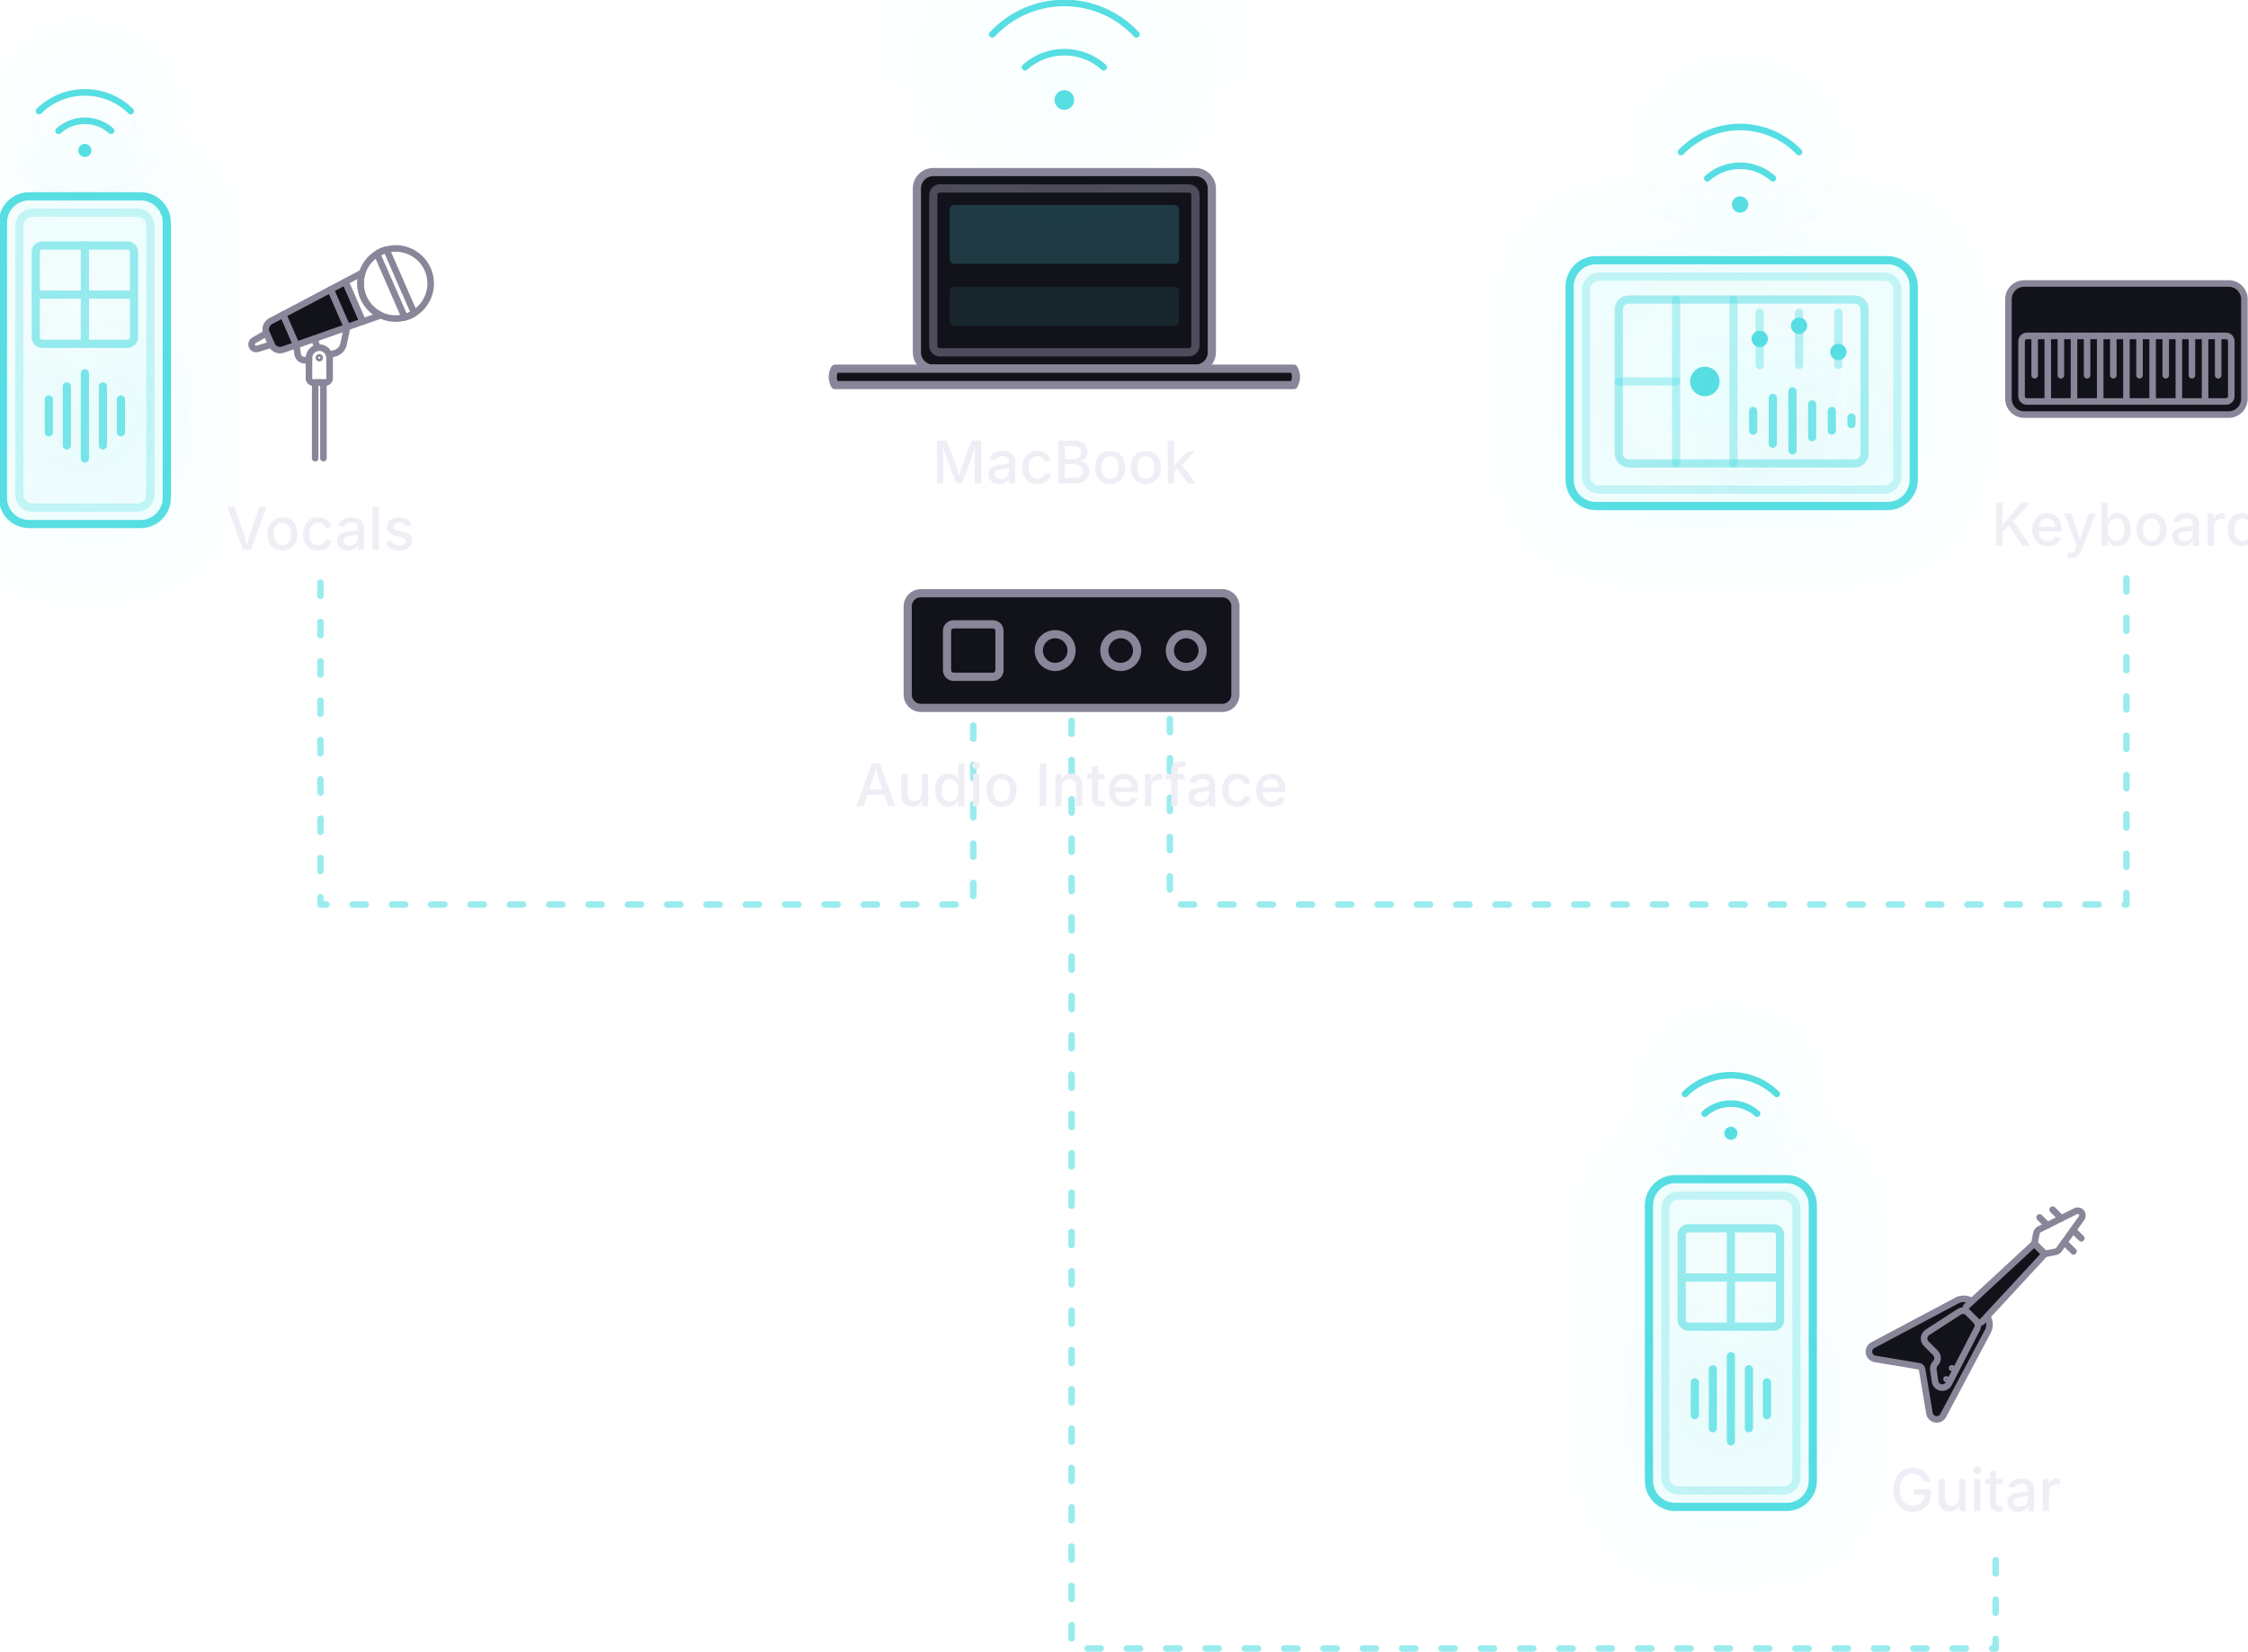
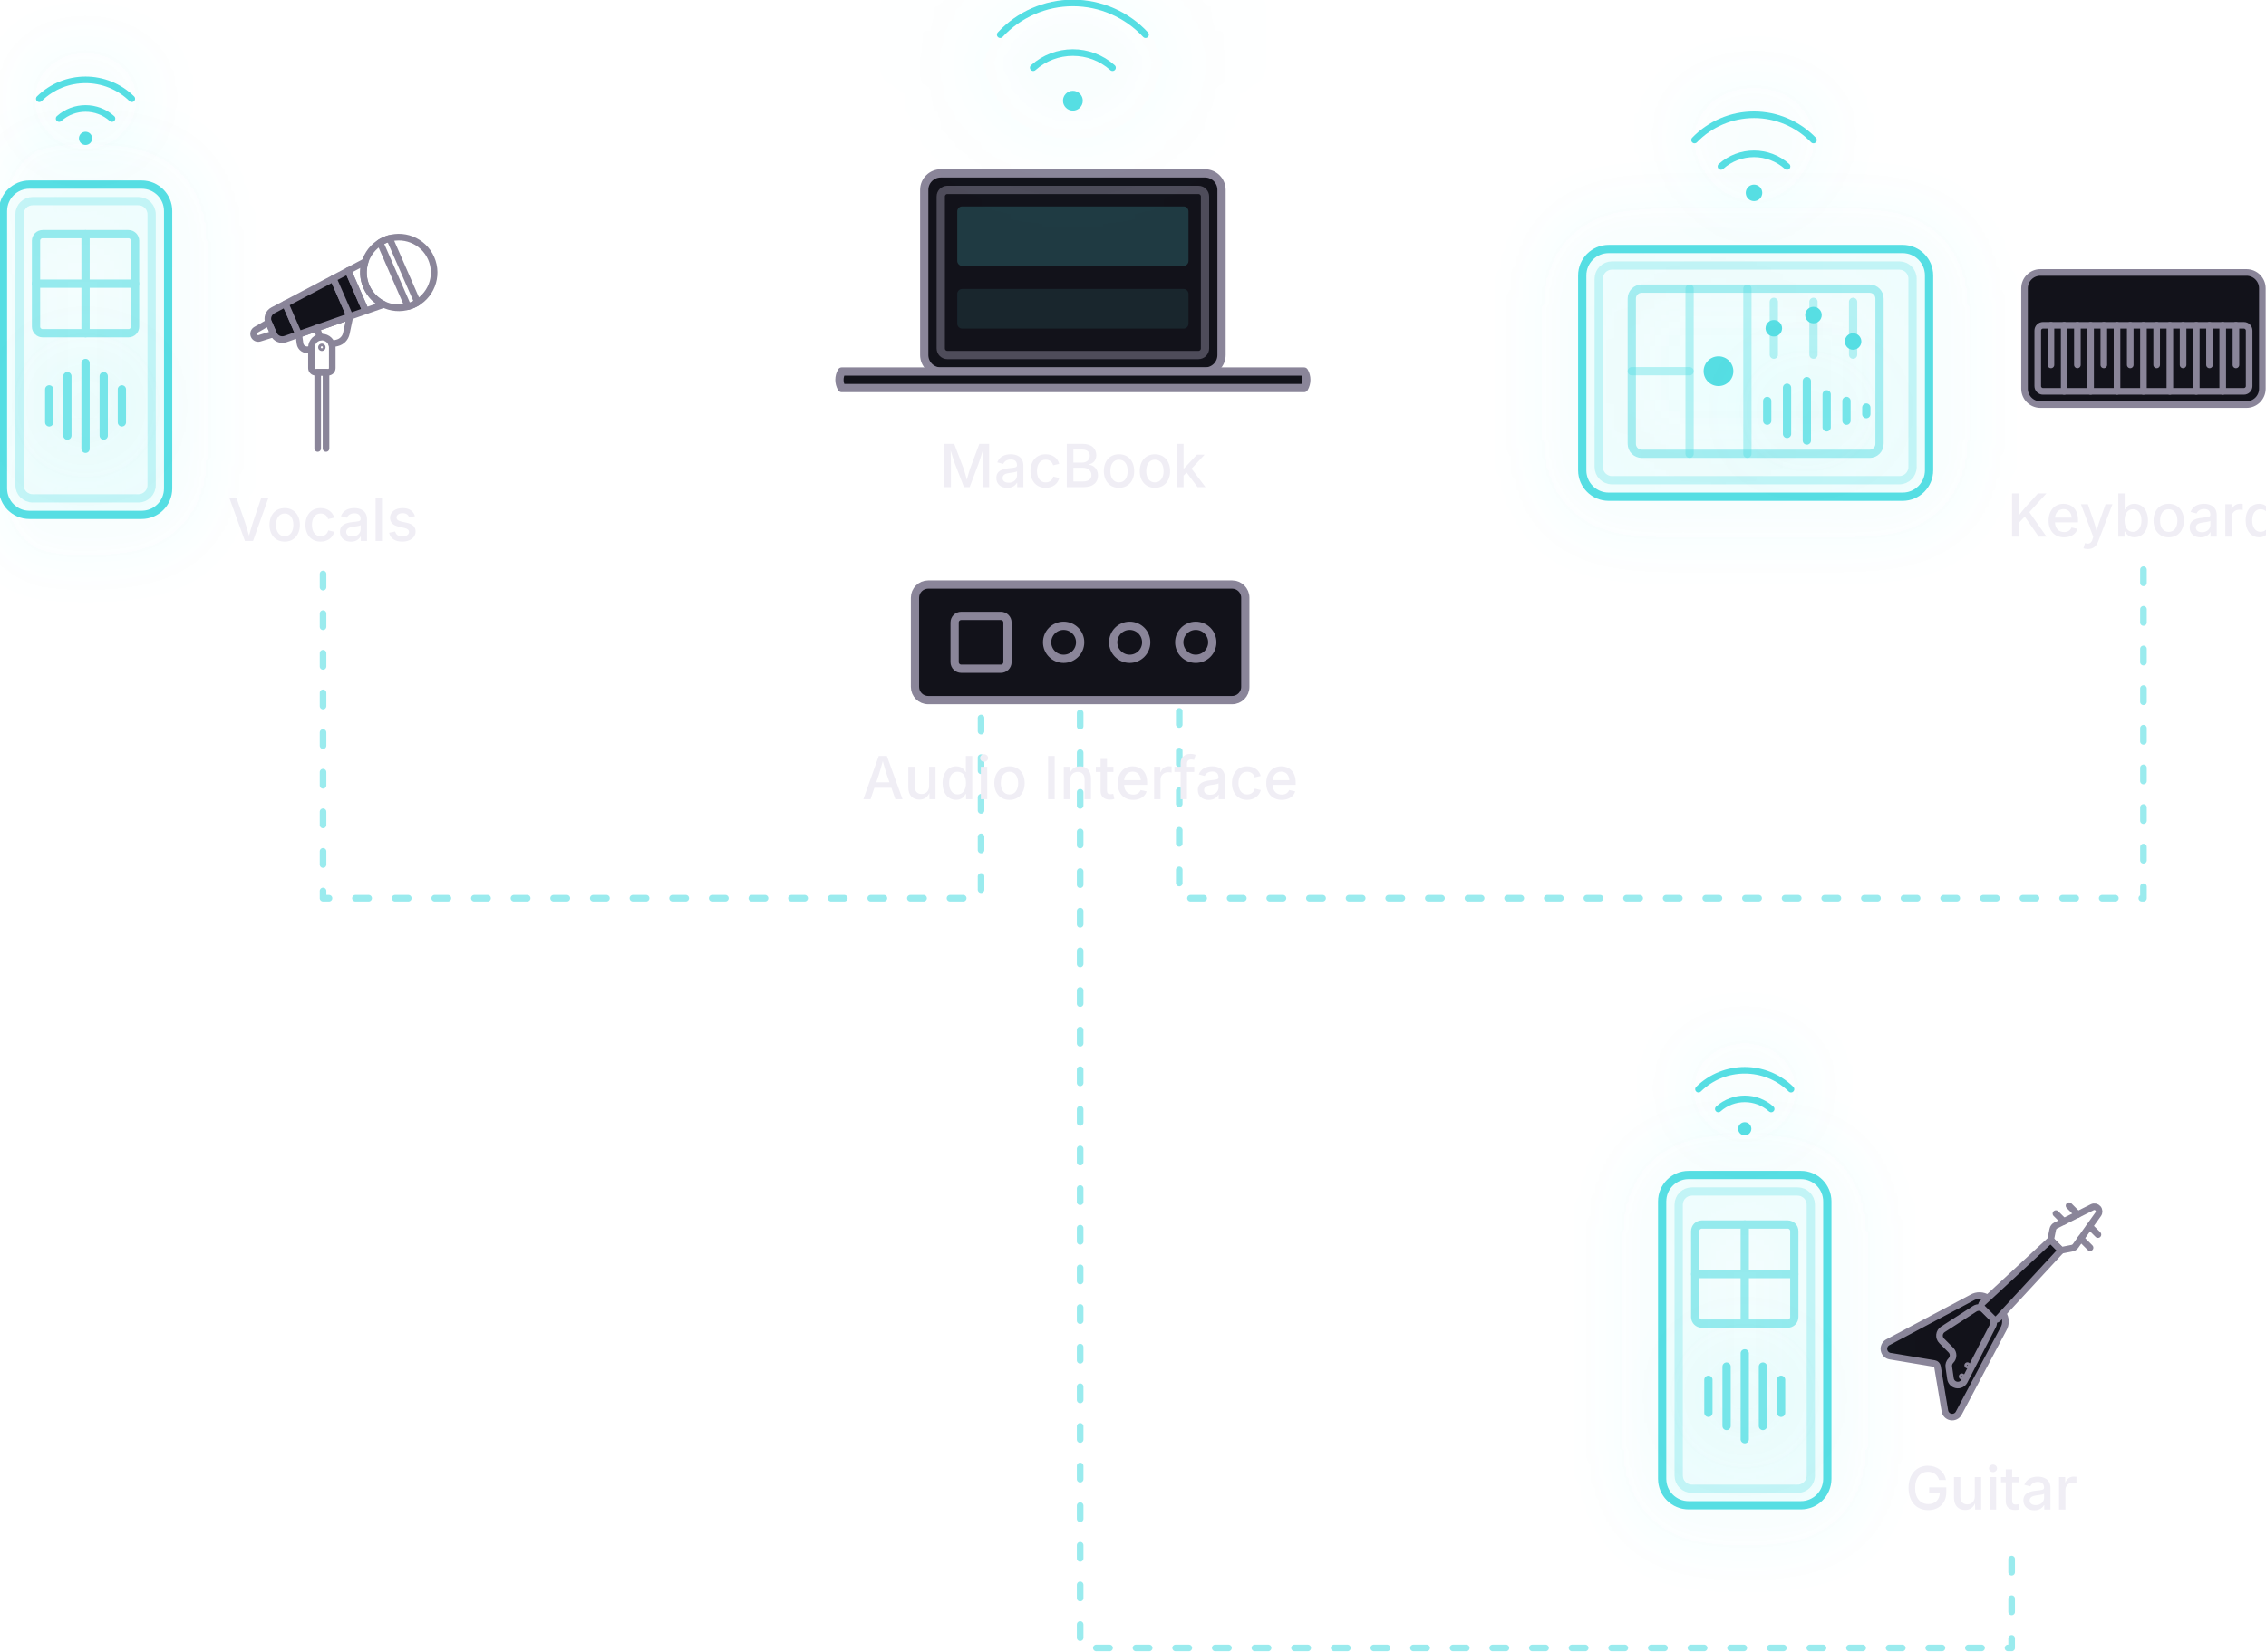
- <svg xmlns="http://www.w3.org/2000/svg" viewBox="153 209 686 504" width="100%" height="100%">
+ <svg xmlns="http://www.w3.org/2000/svg" viewBox="153 213 686 500" width="100%" height="100%">
  <defs>
    <style>
            .device { stroke: #8a8599; stroke-width: 2.5; fill: none; stroke-linecap: round; stroke-linejoin: round; }
            .device-fill { fill: #8a8599; }
            .device-bg { fill: #12121a; }
            .accent { stroke: #57DEE3; stroke-width: 2.5; fill: none; stroke-linecap: round; stroke-linejoin: round; }
            .accent-fill { fill: #57DEE3; }
            .accent-bg { fill: rgba(87, 222, 227, 0.05); }
            .cable { stroke: #5a5570; stroke-width: 2; fill: none; stroke-dasharray: 6 8; stroke-linecap: round; stroke-linejoin: round; }
            .wifi { stroke: #57DEE3; stroke-width: 2; stroke-linecap: round; stroke-linejoin: round; fill: none; }
            .glow { filter: drop-shadow(0 0 12px rgba(87, 222, 227, 0.4)); }
            .glow-strong { filter: drop-shadow(0 0 20px rgba(87, 222, 227, 0.8)); }
            .text { font-family: 'Outfit', -apple-system, sans-serif; fill: #f0eef5; font-size: 18px; text-anchor: middle; font-weight: 500; }
            .text-sm { font-family: 'Outfit', -apple-system, sans-serif; fill: #8a8599; font-size: 14px; text-anchor: middle; }
        </style>
  </defs>
  <path d="M 250.8 386.8 L 250.8 485 L 450 485 L 450 425" class="wifi" stroke-dasharray="4 8" opacity="0.6" />
  <path d="M 801.9 385.5 L 801.9 485 L 510 485 L 510 425" class="wifi" stroke-dasharray="4 8" opacity="0.6" />
  <path d="M 762 685.1 L 762 712 L 480 712 L 480 425" class="wifi" stroke-dasharray="4 8" opacity="0.6" />
-   <g transform="translate(407.8, 261.5)">
+   <g transform="translate(407.8, 265.5)">
    <rect x="25" y="0" width="90" height="60" rx="5" class="device device-bg" />
    <path d="M 0 65 L 140 65 A 5 5 0 0 0 140 60 L 0 60 A 5 5 0 0 0 0 65 Z" class="device device-bg" />
    <rect x="30" y="5" width="80" height="50" rx="2" class="device" stroke-width="1.5" opacity="0.5" />
    <rect x="35" y="10" width="70" height="18" rx="1.5" fill="#57DEE3" opacity="0.2" />
    <rect x="35" y="35" width="70" height="12" rx="1.5" fill="#57DEE3" opacity="0.1" />
    <text x="70" y="95" class="text">MacBook</text>
    <g transform="translate(70, -20)" class="glow-strong">
      <path d="M -12 -12 A 18 18 0 0 1 12 -12" class="wifi" />
      <path d="M -22 -22 A 30 30 0 0 1 22 -22" class="wifi" />
      <circle cx="0" cy="-2" r="3" class="accent-fill" />
    </g>
  </g>
  <g transform="translate(430, 390)">
    <rect x="0" y="0" width="100" height="35" rx="4" class="device device-bg" />
    <rect x="12" y="9.5" width="16" height="16" rx="2" class="device" />
    <circle cx="45" cy="17.5" r="5" class="device" />
    <circle cx="65" cy="17.5" r="5" class="device" />
    <circle cx="85" cy="17.5" r="5" class="device" />
    <text x="50" y="65" class="text">Audio Interface</text>
  </g>
  <g transform="translate(217.1, 276.8)">
    <g transform="scale(0.8)">
      <path d="m45.419 50.517 2.04 -0.486a4.651 4.651 0 0 0 3.474 -3.567l1.356 -6.454 -19.354 6.8 0.464 3.462a2.743 2.743 0 0 0 3.355 2.3l0.982 -0.234" class="device" />
      <path d="m27.874 35.228 -4.741 2.5a3.574 3.574 0 0 0 -1.606 4.591l1.89 4.326a3.574 3.574 0 0 0 4.46 1.942l5.058 -1.776Z" class="device device-bg" />
      <path d="m32.935 46.813 19.354 -6.803 -6.272 -14.36 -18.143 9.578 5.061 11.585z" class="device device-bg" />
      <path d="m46.017 25.65 6.272 14.36 5.955 -2.093 -6.645 -15.213 -5.582 2.946z" class="device device-bg" />
      <path d="M83.043 18.026a13.376 13.376 0 1 1 -17.612 -6.9 13.377 13.377 0 0 1 17.612 6.9Z" class="device" />
      <path d="M16.716 45.091a1.758 1.758 0 0 0 1.4 3.2l5.3 -1.647 -1.89 -4.326Z" class="device" />
      <path d="M45.605 51.709a3.935 3.935 0 0 0 -7.869 0v7.869a1.574 1.574 0 0 0 1.574 1.574h4.721a1.574 1.574 0 0 0 1.574 -1.574Z" class="device" />
      <path d="m40.097 90 0 -28.848 3.147 0 0 28.848" class="device" />
      <path d="m39.733 44.423 1.249 3.413" class="device" />
      <path d="M77.885 34.72 67.291 10.466a13.466 13.466 0 0 0 -1.86 0.656 13.317 13.317 0 0 0 -1.745 0.919L74.279 36.3a13.539 13.539 0 0 0 3.606 -1.575Z" class="device" />
      <path d="M58.045 19.3a13.379 13.379 0 0 0 7.078 16.2l-6.879 2.417L51.6 22.7Z" class="device" />
      <path d="M41.671 51.306a0.4 0.4 0 1 1 -0.4 0.4 0.4 0.4 0 0 1 0.4 -0.4m0 -1a1.4 1.4 0 1 0 1.4 1.4 1.4 1.4 0 0 0 -1.4 -1.4Z" class="device-fill" stroke="none" />
    </g>
    <text x="33.7" y="100" class="text">Vocals</text>
  </g>
  <g transform="translate(153.9, 268.9)">
    <rect x="0" y="0" width="50" height="100" rx="8" class="accent accent-bg glow" />
    <rect x="5" y="5" width="40" height="90" rx="4" class="accent" stroke-width="1.5" opacity="0.3" />
    <g opacity="0.6">
      <rect x="10" y="15" width="30" height="30" rx="2" class="accent" stroke-width="1" fill="none" />
      <line x1="10" y1="30" x2="40" y2="30" class="accent" stroke-width="1" />
      <line x1="25" y1="15" x2="25" y2="45" class="accent" stroke-width="1" />
    </g>
    <g class="glow" opacity="0.8">
      <line x1="14" y1="62" x2="14" y2="72" class="accent" stroke-width="2" stroke-linecap="round" />
      <line x1="19.5" y1="58" x2="19.5" y2="76" class="accent" stroke-width="2" stroke-linecap="round" />
      <line x1="25" y1="54" x2="25" y2="80" class="accent" stroke-width="2" stroke-linecap="round" />
      <line x1="30.5" y1="58" x2="30.5" y2="76" class="accent" stroke-width="2" stroke-linecap="round" />
      <line x1="36" y1="62" x2="36" y2="72" class="accent" stroke-width="2" stroke-linecap="round" />
    </g>
    <g transform="translate(25, -12)" class="glow">
      <path d="M -8 -8 A 12 12 0 0 1 8 -8" class="wifi" />
      <path d="M -14 -14 A 20 20 0 0 1 14 -14" class="wifi" />
      <circle cx="0" cy="-2" r="2" class="accent-fill" />
    </g>
  </g>
  <g transform="translate(761.9, 275.5)">
    <g transform="scale(0.8)">
      <rect x="5" y="25" width="90" height="50" rx="6" class="device device-bg" />
      <rect x="10" y="45" width="80" height="25" rx="2" class="device" fill="none" />
      <line x1="20" y1="45" x2="20" y2="70" class="device" />
      <line x1="30" y1="45" x2="30" y2="70" class="device" />
      <line x1="40" y1="45" x2="40" y2="70" class="device" />
      <line x1="50" y1="45" x2="50" y2="70" class="device" />
      <line x1="60" y1="45" x2="60" y2="70" class="device" />
      <line x1="70" y1="45" x2="70" y2="70" class="device" />
      <line x1="80" y1="45" x2="80" y2="70" class="device" />
      <line x1="15" y1="45" x2="15" y2="60" class="device" stroke-width="4" />
      <line x1="25" y1="45" x2="25" y2="60" class="device" stroke-width="4" />
      <line x1="35" y1="45" x2="35" y2="60" class="device" stroke-width="4" />
      <line x1="45" y1="45" x2="45" y2="60" class="device" stroke-width="4" />
      <line x1="55" y1="45" x2="55" y2="60" class="device" stroke-width="4" />
      <line x1="65" y1="45" x2="65" y2="60" class="device" stroke-width="4" />
      <line x1="75" y1="45" x2="75" y2="60" class="device" stroke-width="4" />
      <line x1="85" y1="45" x2="85" y2="60" class="device" stroke-width="4" />
    </g>
    <text x="40" y="100" class="text">Keyboard</text>
  </g>
  <g transform="translate(632, 288.4)">
    <g transform="scale(1)">
      <rect x="0" y="0" width="105" height="75" rx="8" class="accent accent-bg glow" />
      <rect x="5" y="5" width="95" height="65" rx="4" class="accent" stroke-width="1.5" opacity="0.3" />
      <rect x="15" y="12" width="75" height="50" rx="3" class="accent" stroke-width="1.5" opacity="0.5" />
      <line x1="50" y1="12" x2="50" y2="62" class="accent" stroke-width="1" opacity="0.4" />
      <line x1="32.5" y1="12" x2="32.5" y2="62" class="accent" stroke-width="1" opacity="0.4" />
      <line x1="15" y1="37" x2="32.5" y2="37" class="accent" stroke-width="1" opacity="0.4" />
      <circle cx="41.25" cy="37" r="4.5" class="accent-fill glow-strong" />
      <line x1="58" y1="16" x2="58" y2="32" class="accent" stroke-width="1.5" opacity="0.4" />
      <circle cx="58" cy="24" r="2.5" class="accent-fill" />
      <line x1="70" y1="16" x2="70" y2="32" class="accent" stroke-width="1.5" opacity="0.4" />
      <circle cx="70" cy="20" r="2.5" class="accent-fill" />
      <line x1="82" y1="16" x2="82" y2="32" class="accent" stroke-width="1.5" opacity="0.4" />
      <circle cx="82" cy="28" r="2.5" class="accent-fill" />
      <g class="glow" opacity="0.8">
        <line x1="56" y1="46" x2="56" y2="52" class="accent" stroke-width="2" stroke-linecap="round" />
        <line x1="62" y1="42" x2="62" y2="56" class="accent" stroke-width="2" stroke-linecap="round" />
        <line x1="68" y1="40" x2="68" y2="58" class="accent" stroke-width="2" stroke-linecap="round" />
        <line x1="74" y1="44" x2="74" y2="54" class="accent" stroke-width="2" stroke-linecap="round" />
        <line x1="80" y1="46" x2="80" y2="52" class="accent" stroke-width="2" stroke-linecap="round" />
        <line x1="86" y1="48" x2="86" y2="50" class="accent" stroke-width="2" stroke-linecap="round" />
      </g>
      <g transform="translate(52, -15)" class="glow">
        <path d="M -10 -10 A 15 15 0 0 1 10 -10" class="wifi" />
        <path d="M -18 -18 A 25 25 0 0 1 18 -18" class="wifi" />
        <circle cx="0" cy="-2" r="2.5" class="accent-fill" />
      </g>
    </g>
  </g>
  <g transform="translate(715.9, 570.1)">
    <g transform="scale(0.8)">
      <path d="m87.128 17.782 3.146 3.146" class="device" />
      <path d="m79.346 10 3.312 3.311" class="device" />
      <path d="m83.817 22.418 3.477 3.477" class="device" />
      <path d="m74.379 12.98 2.98 2.981" class="device" />
      <path d="m29.674 63.646 5.96 5.961" class="device" />
      <path d="M42.092 63.15a2.108 2.108 0 0 1 -2.981 0l-2.98 -2.981a2.107 2.107 0 0 1 2.98 -2.98l2.981 2.98a2.108 2.108 0 0 1 0 2.981Z" class="device" />
      <path d="M47.059 58.182a2.107 2.107 0 0 1 -2.98 0L41.1 55.2a2.108 2.108 0 0 1 2.981 -2.98l2.98 2.98a2.107 2.107 0 0 1 -0.002 2.982Z" class="device" />
      <path d="M48.574 44.947a5.62 5.62 0 0 0 -6.015 -0.146L10.7 61.719a2.81 2.81 0 0 0 0.932 5.212l16.771 2.8a1.406 1.406 0 0 1 1.155 1.155l2.8 16.771a2.81 2.81 0 0 0 5.212 0.931l16.91 -31.866a5.622 5.622 0 0 0 -0.146 -6.015" class="device device-bg" />
      <path d="M34.641 64.64a2.811 2.811 0 0 1 0 3.974h0a2.81 2.81 0 0 0 -0.8 2.384l0.636 4.453a2.81 2.81 0 0 0 5.223 1.005l10.755 -20.878a2.811 2.811 0 0 0 -0.448 -3.389l-2.832 -2.832a2.81 2.81 0 0 0 -3.513 -0.372L31.6 56.791a2.811 2.811 0 0 0 -0.46 4.346Z" class="device" />
      <path d="M38.785 74.465a0.163 0.163 0 1 1 -0.164 0.163 0.163 0.163 0 0 1 0.164 -0.163m0 -1a1.163 1.163 0 1 0 1.163 1.163 1.163 1.163 0 0 0 -1.163 -1.163Z" class="device-fill" stroke="none" />
      <path d="M40.892 70.25a0.163 0.163 0 1 1 -0.163 0.163 0.164 0.164 0 0 1 0.163 -0.163m0 -1a1.163 1.163 0 1 0 1.164 1.163 1.163 1.163 0 0 0 -1.164 -1.163Z" class="device-fill" stroke="none" />
      <path d="M52.522 52.666a1.406 1.406 0 0 1 -2.012 0.026l-3.921 -3.921a1.4 1.4 0 0 1 0.026 -2.013l25.777 -23.843 3.974 3.974Z" class="device device-bg" />
      <path d="M90.385 13.222a1.792 1.792 0 0 0 -2.26 -2.644l-13.818 6.909a2.111 2.111 0 0 0 -1.124 1.471l-0.791 3.957 3.974 3.974 4.15 -0.83a2.11 2.11 0 0 0 1.3 -0.842Z" class="device" />
    </g>
    <text x="40" y="100" class="text">Guitar</text>
  </g>
  <g transform="translate(656.2, 568.8)">
    <rect x="0" y="0" width="50" height="100" rx="8" class="accent accent-bg glow" />
    <rect x="5" y="5" width="40" height="90" rx="4" class="accent" stroke-width="1.5" opacity="0.3" />
    <g opacity="0.6">
      <rect x="10" y="15" width="30" height="30" rx="2" class="accent" stroke-width="1" fill="none" />
      <line x1="10" y1="30" x2="40" y2="30" class="accent" stroke-width="1" />
      <line x1="25" y1="15" x2="25" y2="45" class="accent" stroke-width="1" />
    </g>
    <g class="glow" opacity="0.8">
      <line x1="14" y1="62" x2="14" y2="72" class="accent" stroke-width="2" stroke-linecap="round" />
      <line x1="19.5" y1="58" x2="19.5" y2="76" class="accent" stroke-width="2" stroke-linecap="round" />
      <line x1="25" y1="54" x2="25" y2="80" class="accent" stroke-width="2" stroke-linecap="round" />
      <line x1="30.5" y1="58" x2="30.5" y2="76" class="accent" stroke-width="2" stroke-linecap="round" />
      <line x1="36" y1="62" x2="36" y2="72" class="accent" stroke-width="2" stroke-linecap="round" />
    </g>
    <g transform="translate(25, -12)" class="glow">
      <path d="M -8 -8 A 12 12 0 0 1 8 -8" class="wifi" />
      <path d="M -14 -14 A 20 20 0 0 1 14 -14" class="wifi" />
      <circle cx="0" cy="-2" r="2" class="accent-fill" />
    </g>
  </g>
</svg>
